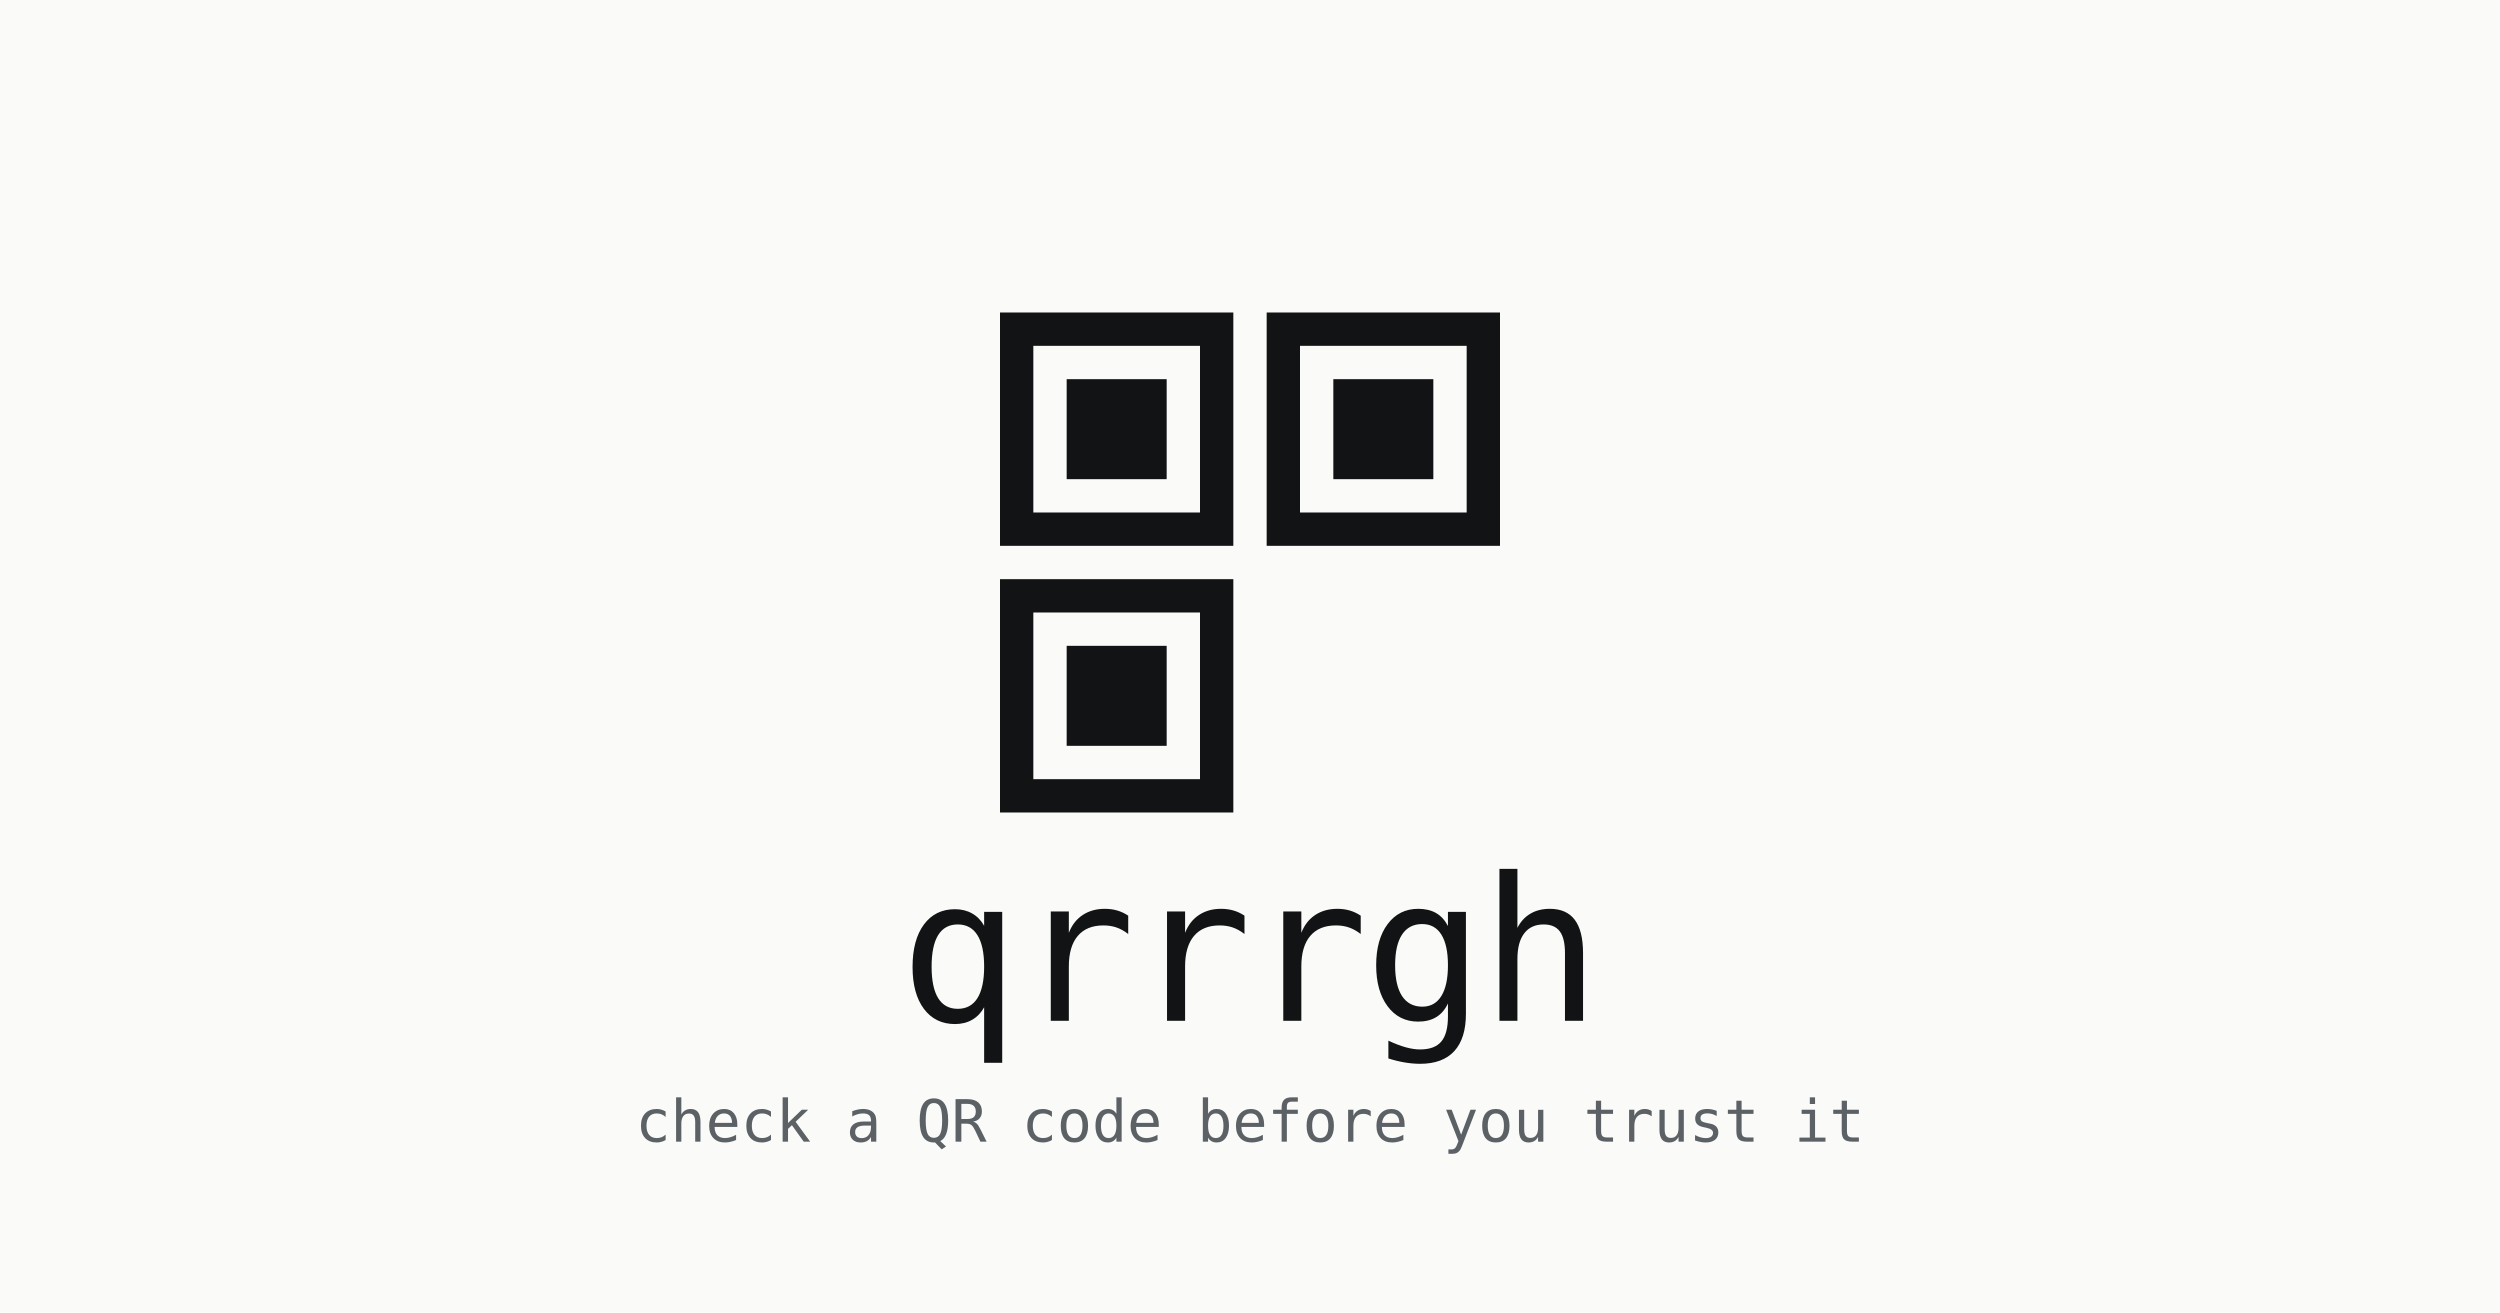
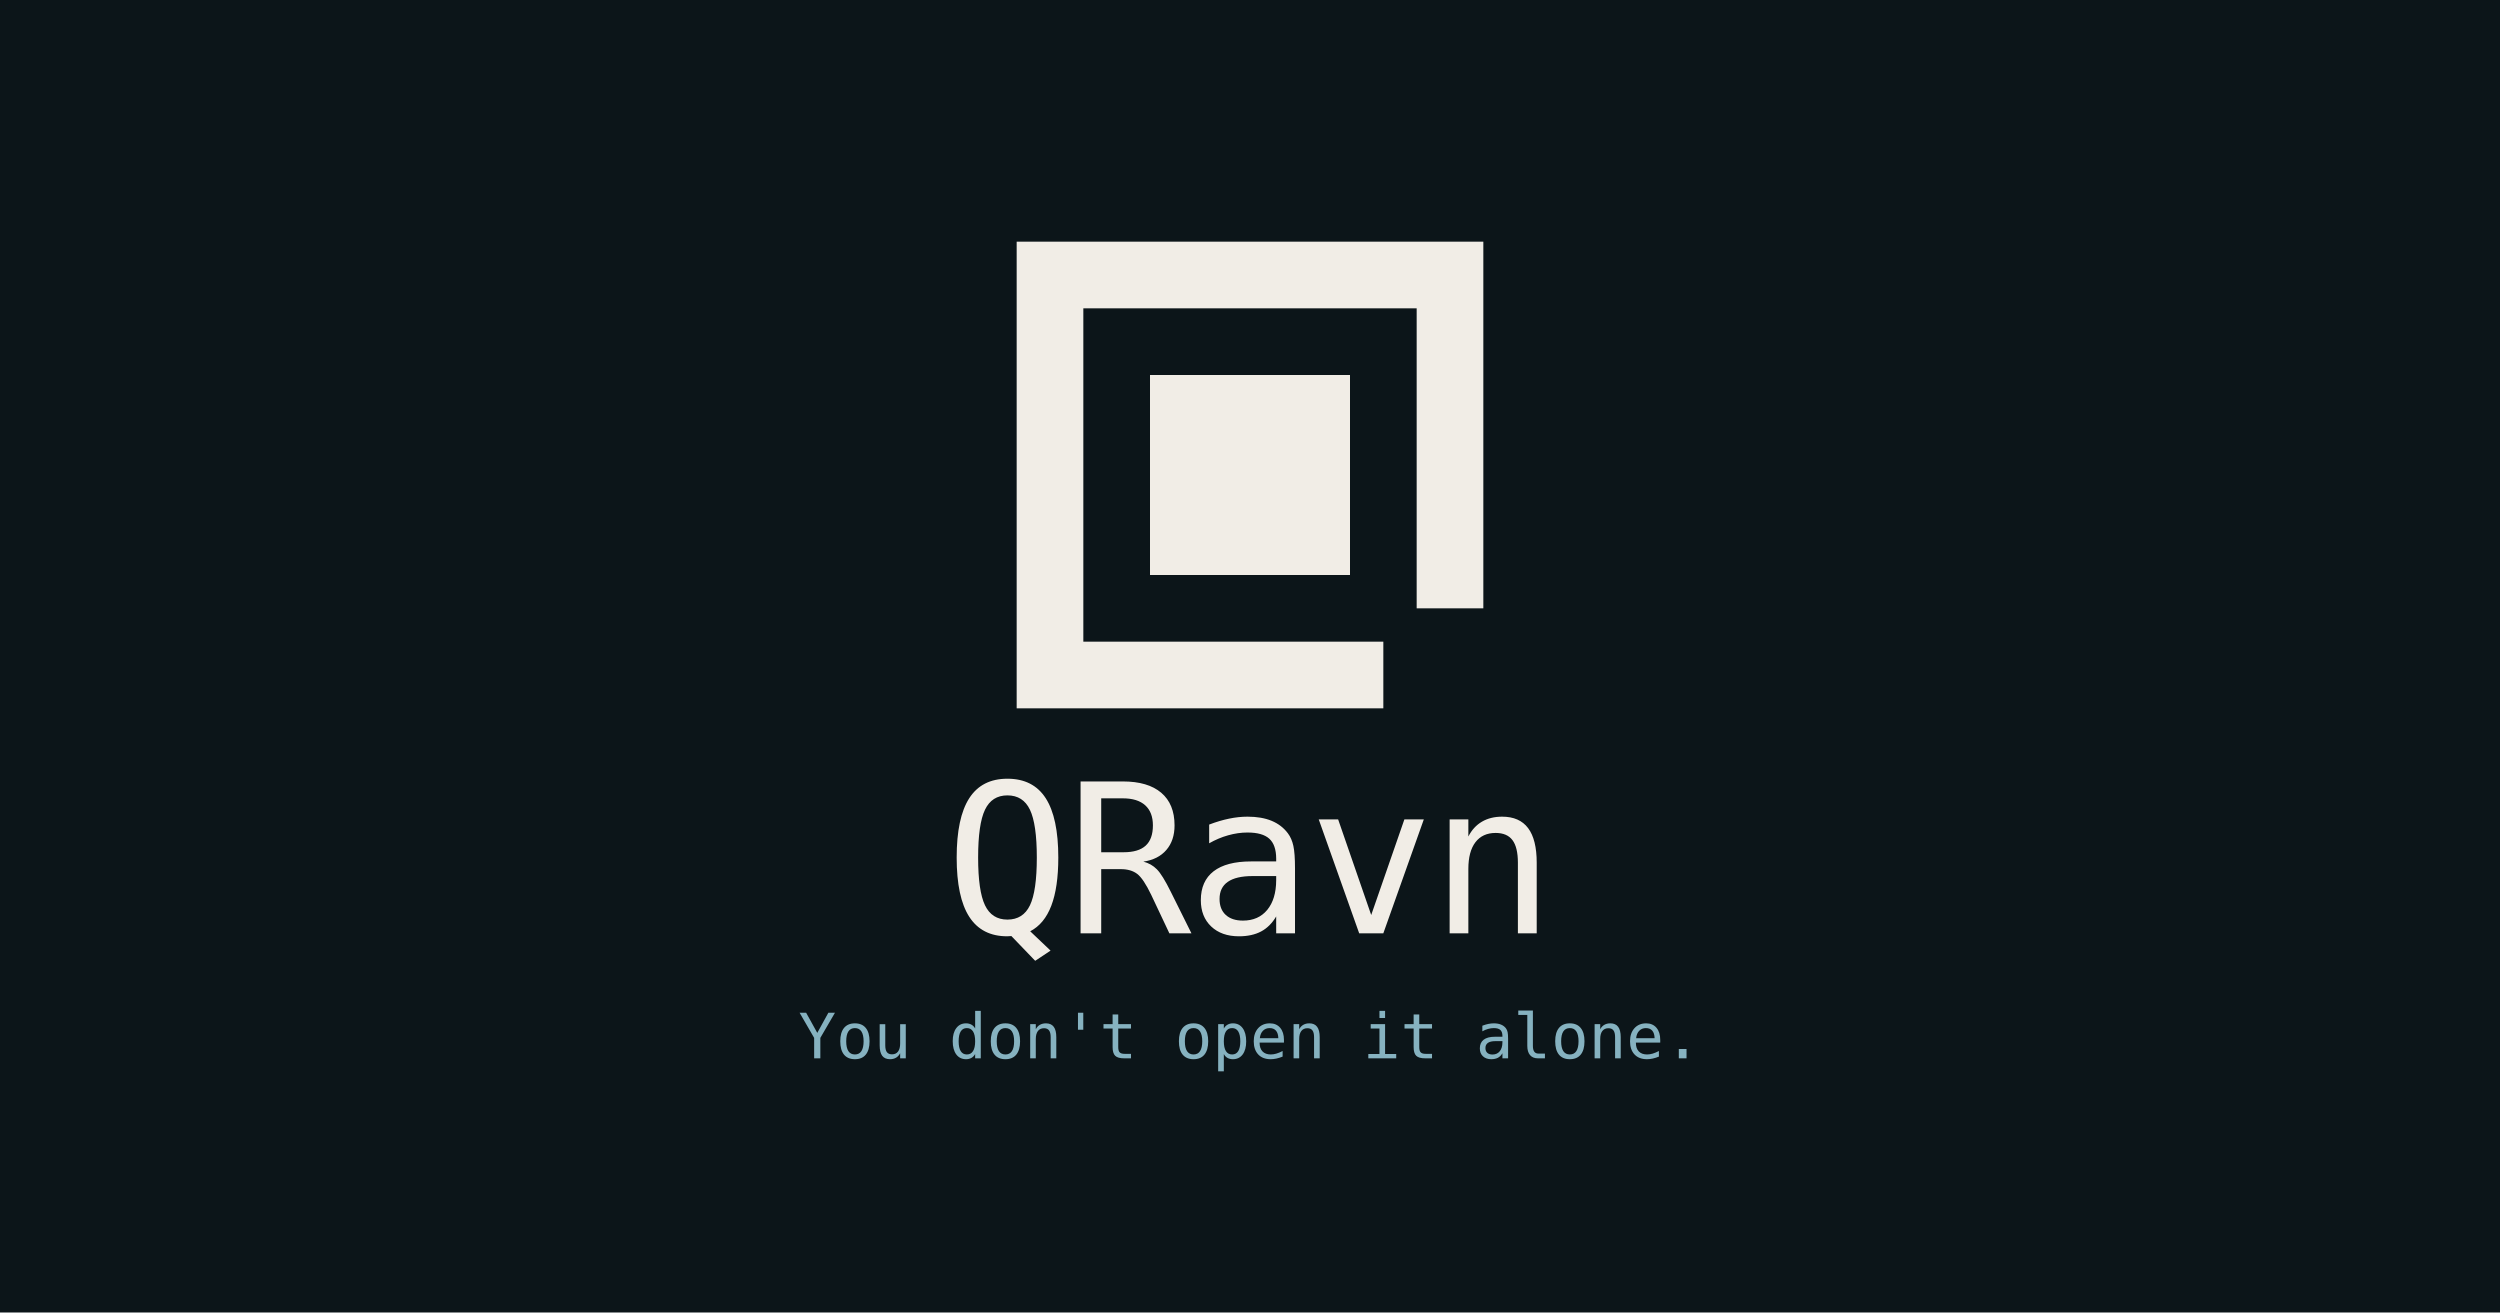
- <svg xmlns="http://www.w3.org/2000/svg" viewBox="0 0 1200 630" width="1200" height="630" role="img" aria-label="qrrrgh, check a QR code before you trust it">
-   <rect width="1200" height="630" fill="#FAFAF8" />
-   <g transform="translate(480 150) scale(16)" fill="#111315" fill-rule="evenodd">
-     <path d="M0,0 H7 V7 H0 Z M1,1 H6 V6 H1 Z M2,2 H5 V5 H2 Z" />
-     <path d="M8,0 H15 V7 H8 Z M9,1 H14 V6 H9 Z M10,2 H13 V5 H10 Z" />
-     <path d="M0,8 H7 V15 H0 Z M1,9 H6 V14 H1 Z M2,10 H5 V13 H2 Z" />
-   </g>
-   <text x="600" y="490" fill="#111315" text-anchor="middle" font-family="Consolas, 'SF Mono', Menlo, 'DejaVu Sans Mono', 'Liberation Mono', monospace" font-size="96" letter-spacing="-2">qrrrgh</text>
-   <text x="600" y="548" fill="#5B6165" text-anchor="middle" font-family="Consolas, 'SF Mono', Menlo, 'DejaVu Sans Mono', 'Liberation Mono', monospace" font-size="28">check a QR code before you trust it</text>
+ <svg xmlns="http://www.w3.org/2000/svg" viewBox="0 0 1200 630" width="1200" height="630" role="img" aria-label="QRavn - you don't open it alone">
+   <rect width="1200" height="630" fill="#0C1519" />
+   <path transform="translate(488 116) scale(32)" fill="#F1EDE6" fill-rule="evenodd" d="M0,0 H7 V5.5 H6 V1 H1 V6 H5.5 V7 H0 Z M2,2 H5 V5 H2 Z" />
+   <text x="600" y="448" fill="#F1EDE6" text-anchor="middle" font-family="Consolas, 'SF Mono', Menlo, 'DejaVu Sans Mono', 'Liberation Mono', monospace" font-size="100" letter-spacing="-2">QRavn</text>
+   <text x="600" y="508" fill="#86B2C0" text-anchor="middle" font-family="Consolas, 'SF Mono', Menlo, 'DejaVu Sans Mono', 'Liberation Mono', monospace" font-size="30">You don't open it alone.</text>
</svg>
